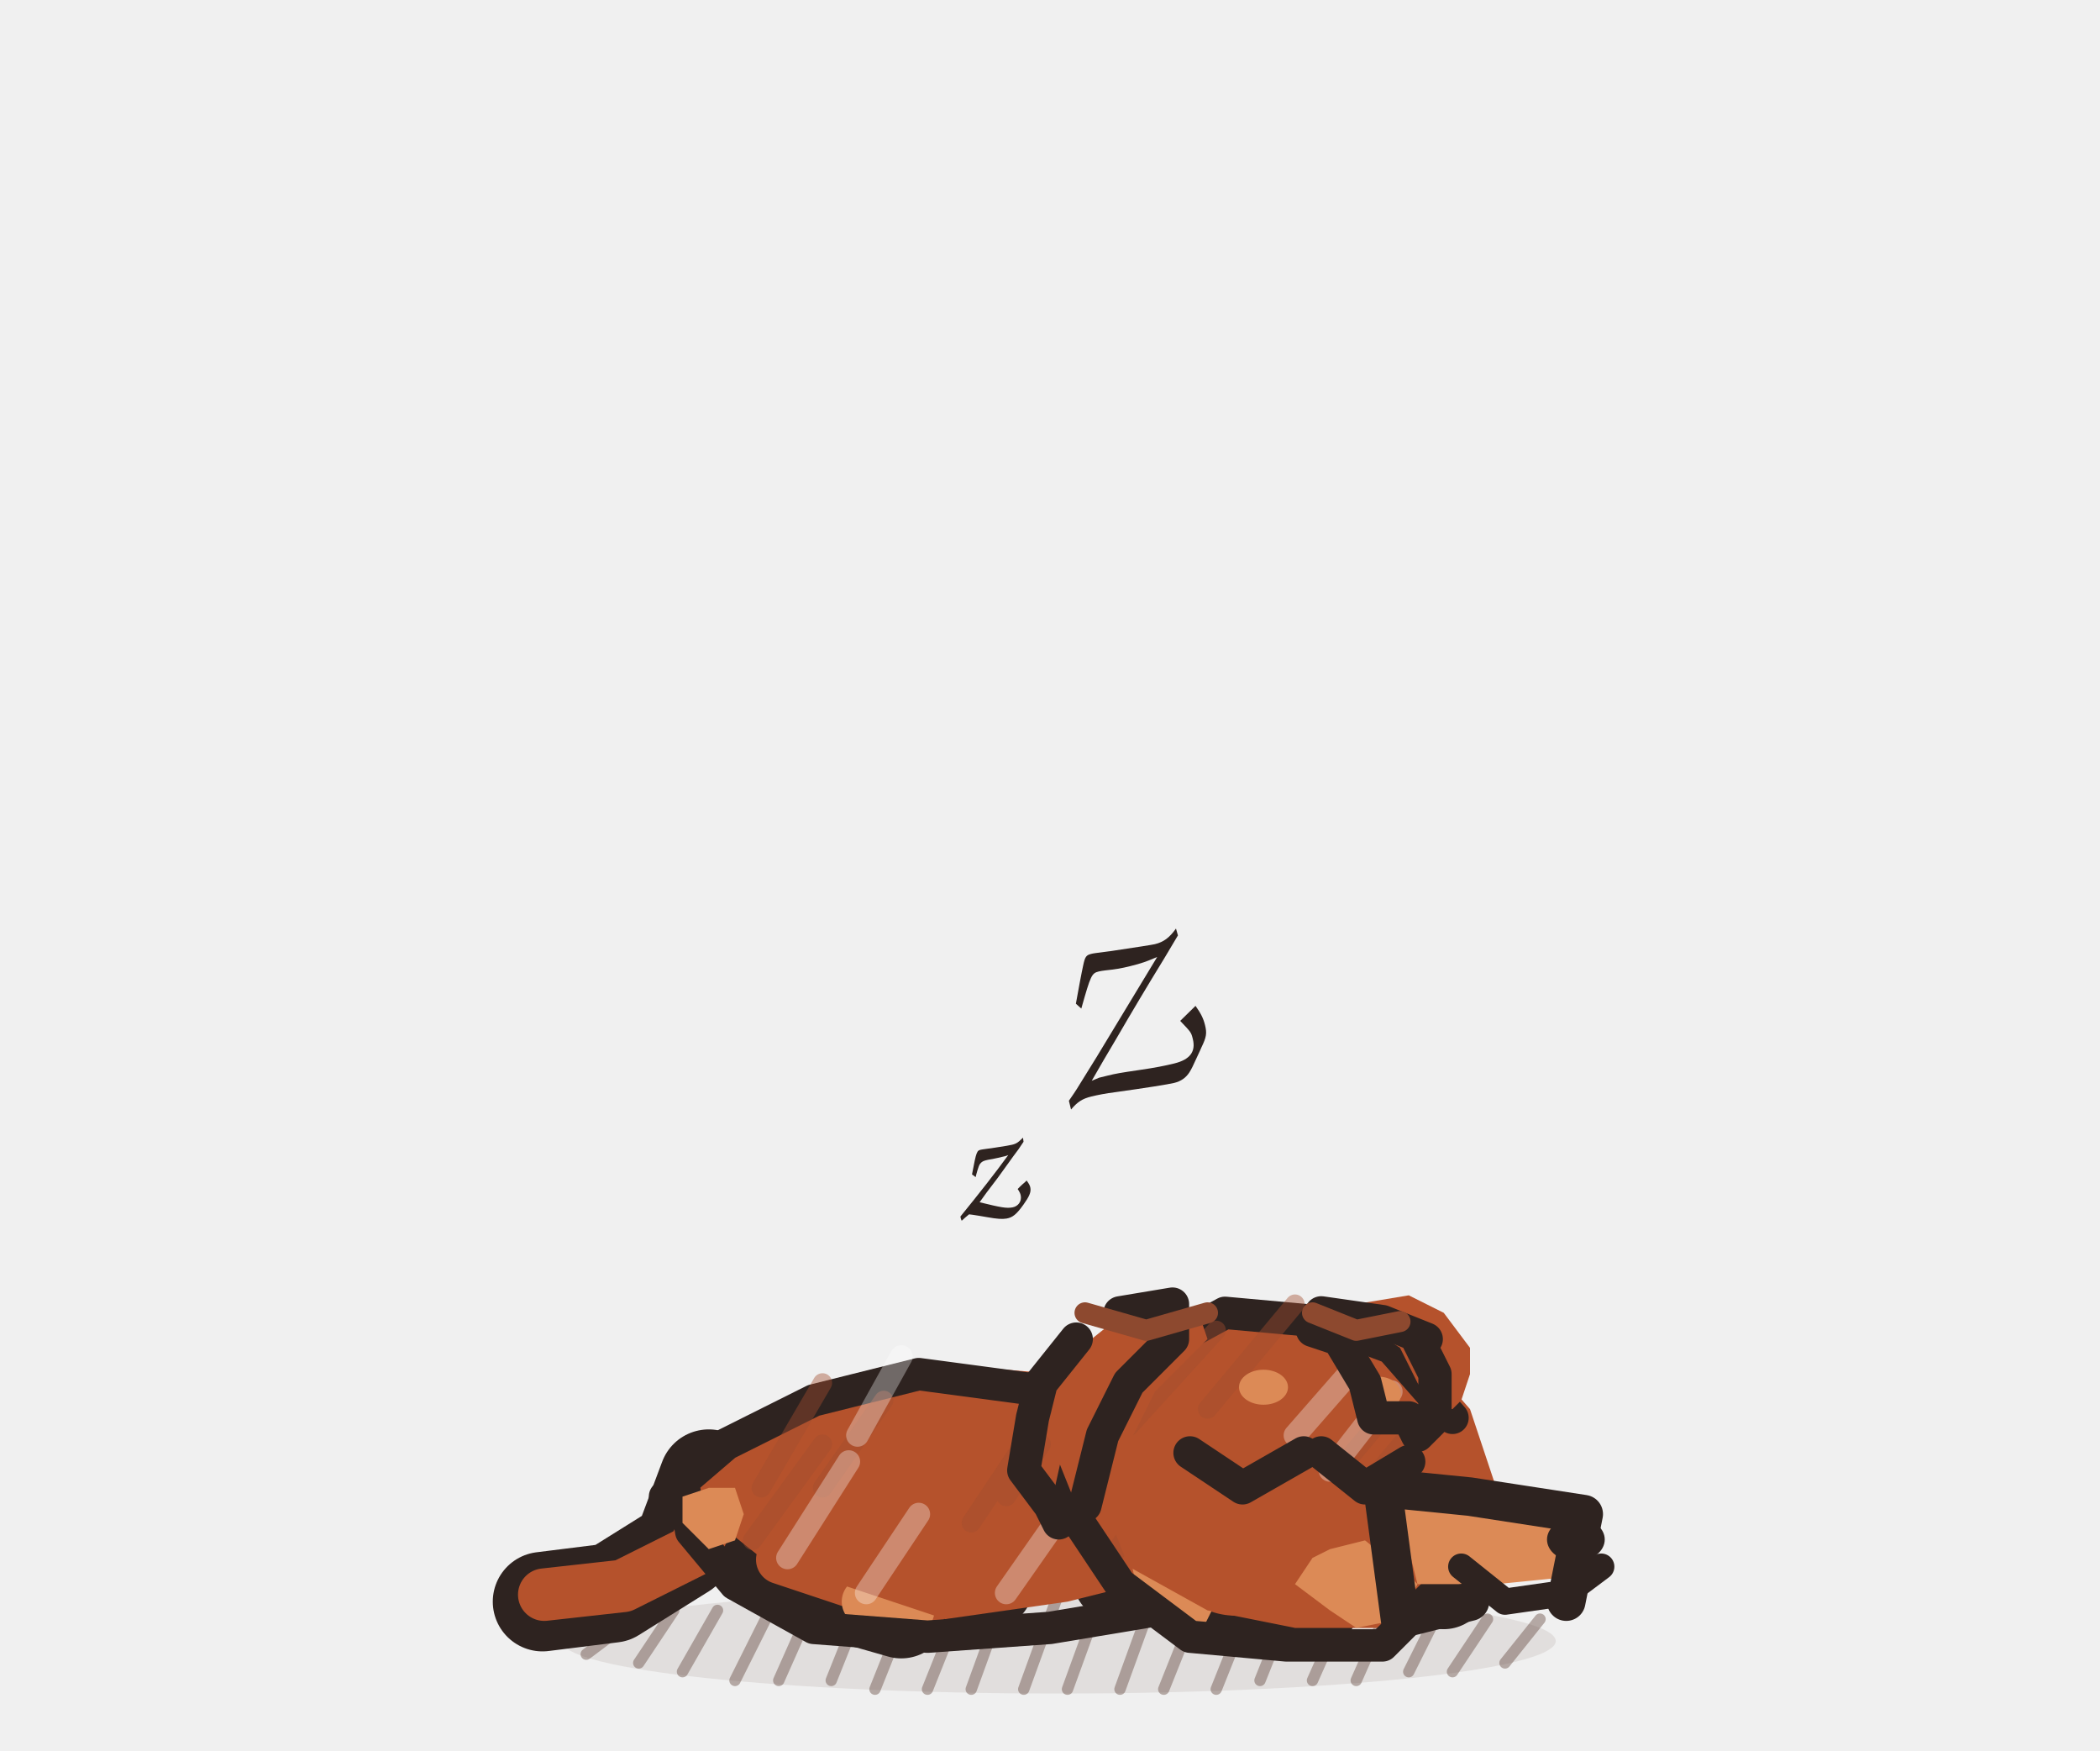
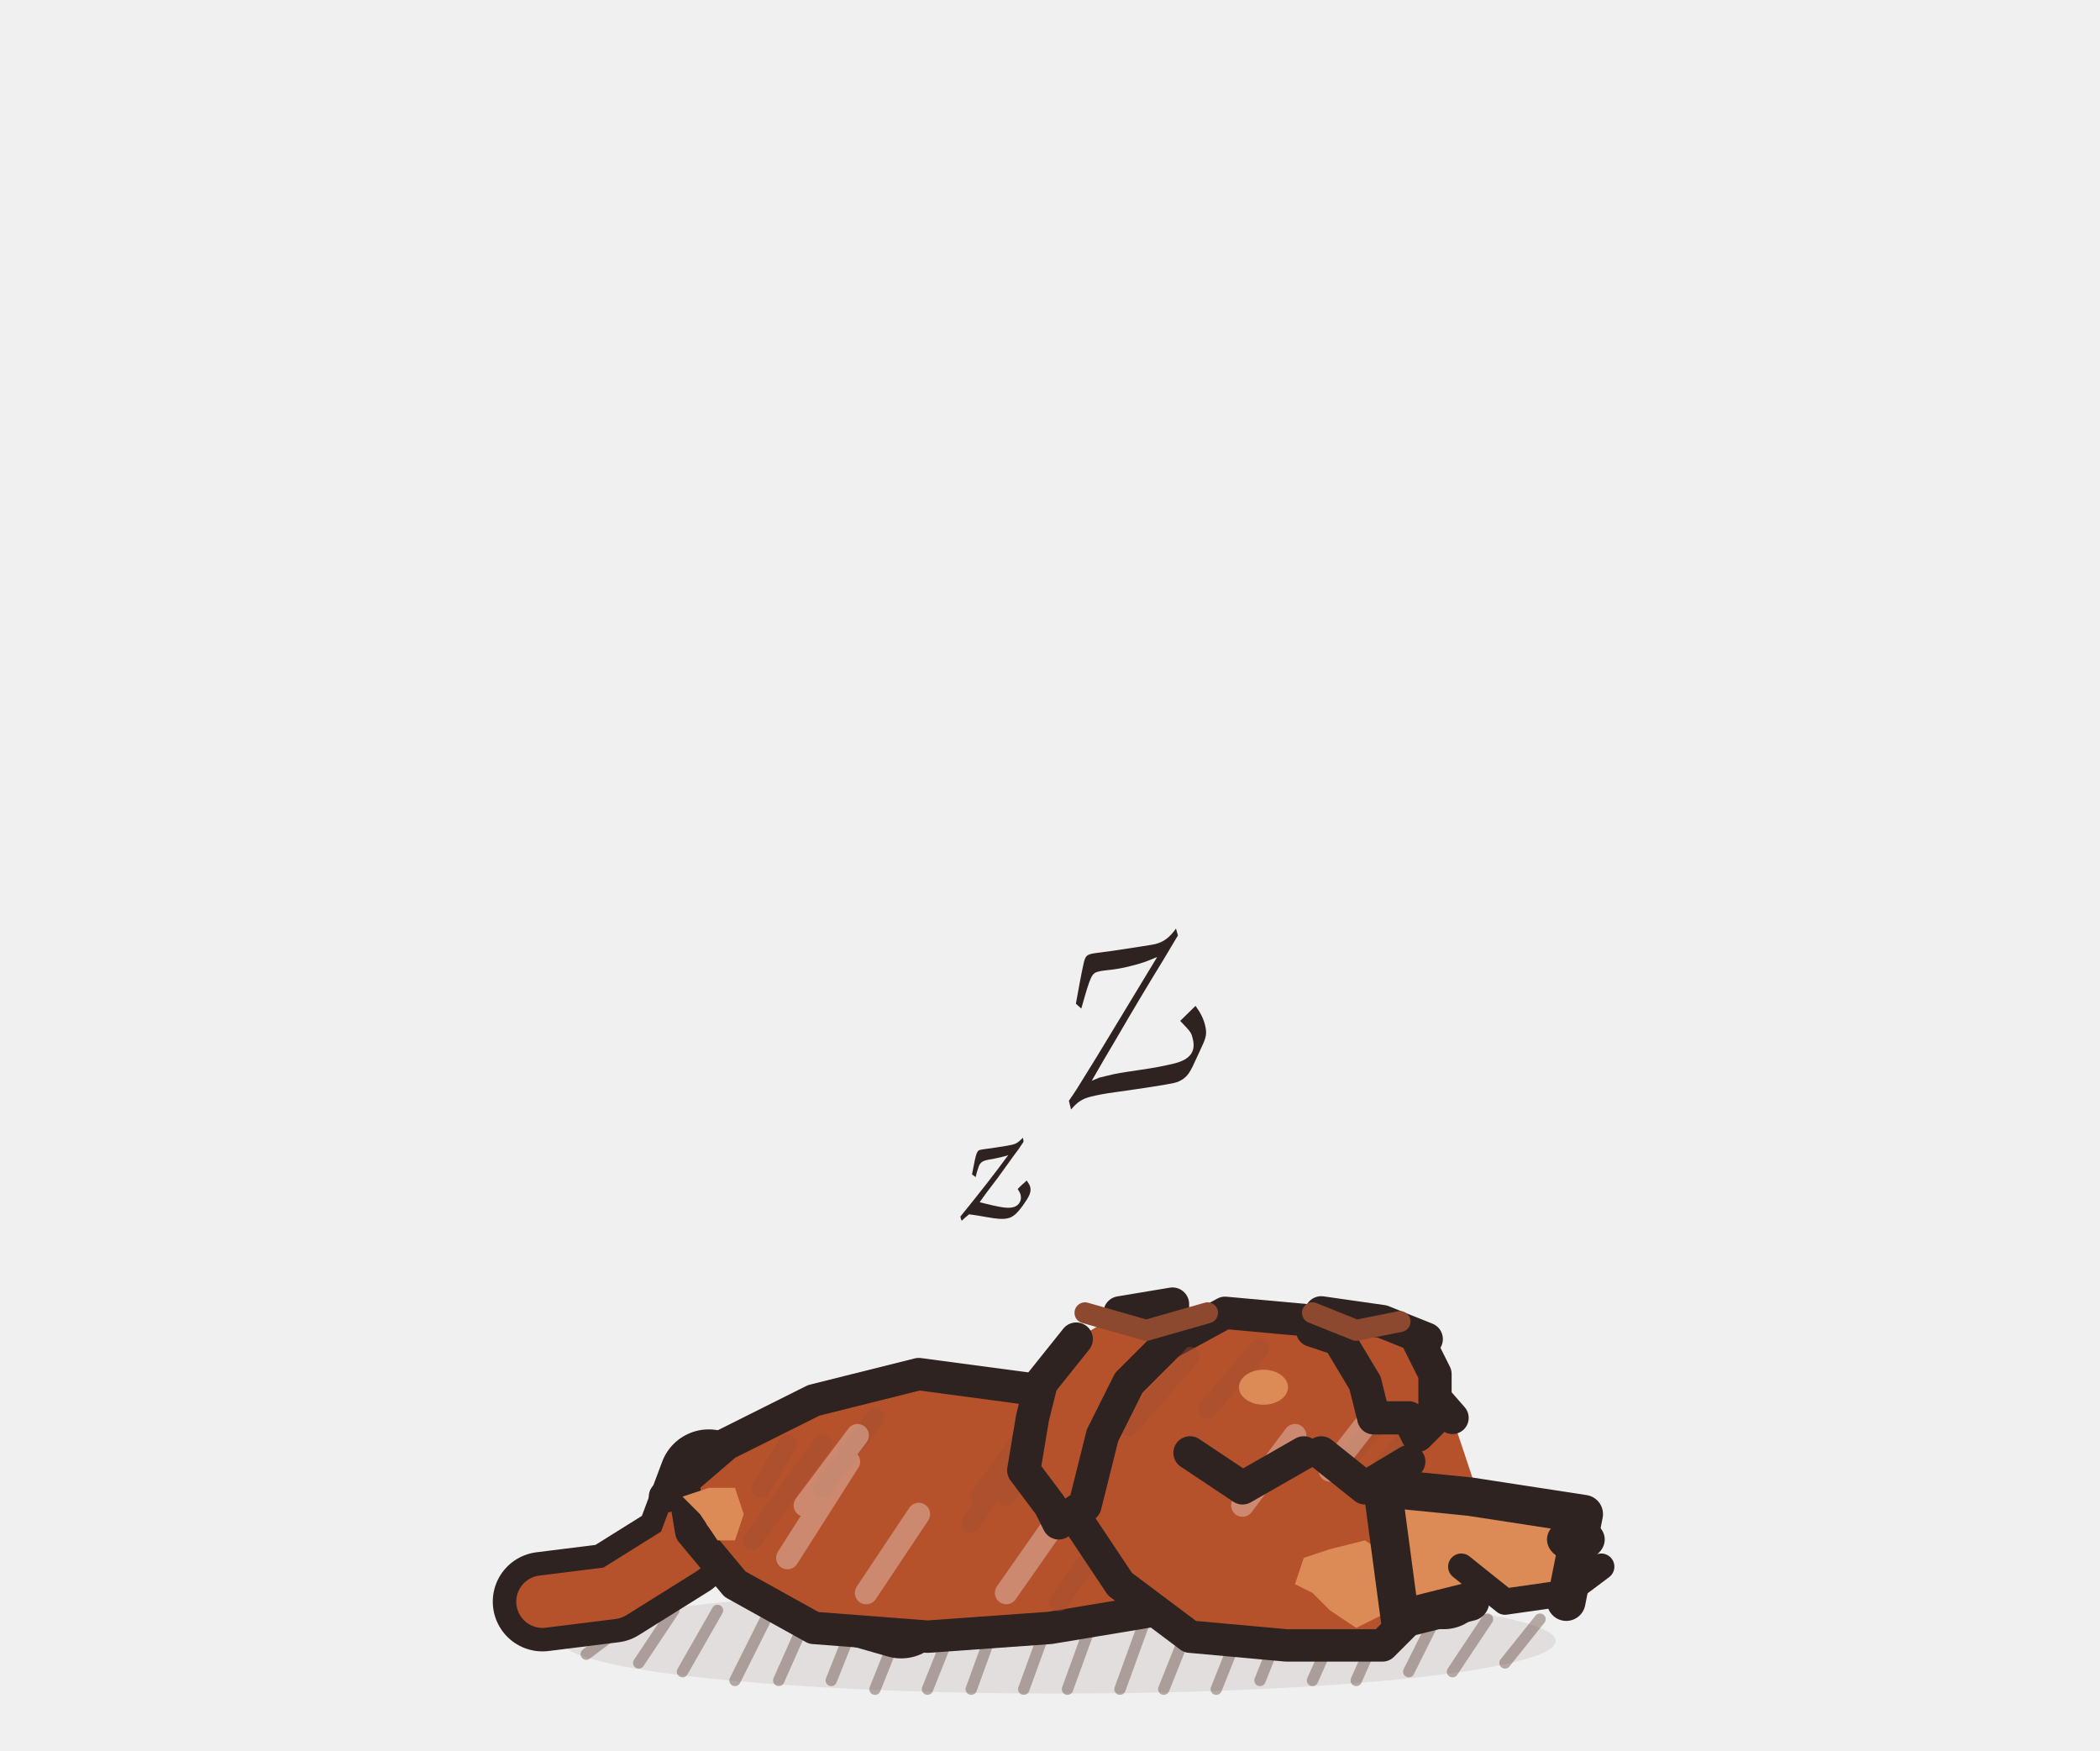
<svg xmlns="http://www.w3.org/2000/svg" width="240" height="200" class="pa-dog pa-pose-sleep" viewBox="0 0 240 200" role="img" aria-label="Jellybean the Miniature Pinscher, sleep">
  <g>
    <ellipse cx="121" cy="187.5" rx="56.8" ry="6" fill="#5B3D32" opacity="0.1" />
    <path d="M67 189l4 -3M73 190l4 -6M78 191l4 -7M84 192l4 -8M89 192l4 -9M95 192l4 -10M100 193l4 -10M106 193l4 -10M111 193l4 -11M117 193l4 -11M122 193l4 -11M128 193l4 -11M133 193l4 -10M139 193l4 -10M144 192l4 -10M150 192l4 -9M155 192l4 -9M161 191l4 -8M166 191l4 -6M172 190l4 -5" stroke="#5B3D32" stroke-width="1.3" stroke-linecap="round" opacity="0.4" fill="none" />
    <g class="pa-d-f0">
      <path d="M81 169L78 177L70 182L62 183" fill="none" stroke="#2E2320" stroke-width="11.365" stroke-linecap="round" stroke-linejoin="round" />
-       <path d="M82 170L78 178L70 182L61 183" fill="none" stroke="#B5522C" stroke-width="6" stroke-linecap="round" stroke-linejoin="round" transform="translate(1.2 -0.8)" />
+       <path d="M81 169L78 177L70 182L62 183" fill="none" stroke="#B5522C" stroke-width="6" stroke-linecap="round" stroke-linejoin="round" />
      <g class="pa-d-leg pa-d-leg-FH">
        <path d="M100 176L106 179L113 181" fill="none" stroke="#2E2320" stroke-width="10.293" stroke-linecap="round" stroke-linejoin="round" />
-         <path d="M99 176L107 180L113 182" fill="none" stroke="#9c4c2e" stroke-width="4.928" stroke-linecap="round" stroke-linejoin="round" transform="translate(1.2 -0.8)" />
-         <path d="M109 180L114 181" stroke="#b8744c" stroke-width="4.9" stroke-linecap="round" />
+         <path d="M100 176L106 179L113 181" fill="none" stroke="#9c4c2e" stroke-width="4.928" stroke-linecap="round" stroke-linejoin="round" />
+         <path d="M108 179L113 182" fill="none" stroke="#b8744c" stroke-width="4.9" stroke-linecap="round" stroke-linejoin="round" />
      </g>
      <g class="pa-d-leg pa-d-leg-FF">
        <path d="M137 176L145 177L153 179L159 180L165 181" fill="none" stroke="#2E2320" stroke-width="10.293" stroke-linecap="round" stroke-linejoin="round" />
-         <path d="M139 177L145 177L153 178L158 179L165 180" fill="none" stroke="#9c4c2e" stroke-width="4.928" stroke-linecap="round" stroke-linejoin="round" transform="translate(1.2 -0.8)" />
-         <path d="M156 179L166 180" stroke="#b8744c" stroke-width="4.9" stroke-linecap="round" />
+         <path d="M137 176L145 177L153 179L159 180L165 181" fill="none" stroke="#9c4c2e" stroke-width="4.928" stroke-linecap="round" stroke-linejoin="round" />
+         <path d="M155 179L165 181" fill="none" stroke="#b8744c" stroke-width="4.9" stroke-linecap="round" stroke-linejoin="round" />
      </g>
      <g class="pa-d-leg pa-d-leg-NH">
        <path d="M88 179L96 182L103 184" fill="none" stroke="#2E2320" stroke-width="10.965" stroke-linecap="round" stroke-linejoin="round" />
-         <path d="M88 179L97 182L104 185" fill="none" stroke="#B5522C" stroke-width="5.6" stroke-linecap="round" stroke-linejoin="round" transform="translate(1.2 -0.8)" />
-         <path d="M99 183L104 184" stroke="#DC8A56" stroke-width="5.6" stroke-linecap="round" />
+         <path d="M88 179L96 182L103 184" fill="none" stroke="#B5522C" stroke-width="5.6" stroke-linecap="round" stroke-linejoin="round" />
+         <path d="M98 183L103 185" fill="none" stroke="#DC8A56" stroke-width="5.6" stroke-linecap="round" stroke-linejoin="round" />
      </g>
      <g class="pa-d-leg pa-d-leg-NF">
        <path d="M128 180L134 180L139 182L150 183" fill="none" stroke="#2E2320" stroke-width="10.965" stroke-linecap="round" stroke-linejoin="round" />
-         <path d="M127 179L133 181L140 182L150 183" fill="none" stroke="#B5522C" stroke-width="5.6" stroke-linecap="round" stroke-linejoin="round" transform="translate(1.2 -0.8)" />
-         <path d="M143 182L151 183" stroke="#DC8A56" stroke-width="5.6" stroke-linecap="round" />
+         <path d="M128 180L134 180L139 182L150 183" fill="none" stroke="#B5522C" stroke-width="5.6" stroke-linecap="round" stroke-linejoin="round" />
+         <path d="M142 182L150 184" fill="none" stroke="#DC8A56" stroke-width="5.6" stroke-linecap="round" stroke-linejoin="round" />
      </g>
      <path d="M128 169L135 173L140 176" fill="none" stroke="#2E2320" stroke-width="22.165" stroke-linecap="round" stroke-linejoin="round" />
-       <path d="M129 168L134 172L140 177" fill="none" stroke="#B5522C" stroke-width="16.8" stroke-linecap="round" stroke-linejoin="round" transform="translate(1.2 -0.8)" />
-       <path d="M143 171L140 177L134 180L122 183L108 185L96 181L87 178L82 174L81 168L85 163L95 159L109 156L121 157L132 160L138 165Z" fill="#B5522C" />
+       <path d="M128 169L135 173L140 176" fill="none" stroke="#B5522C" stroke-width="16.8" stroke-linecap="round" stroke-linejoin="round" />
+       <path d="M76 171L83 165L93 160L105 157L120 159L129 162L138 167L141 174L139 179L132 184L120 186L106 187L93 186L84 181L79 175Z" fill="#B5522C" />
      <path d="M76 171L83 165L93 160L105 157L120 159L129 162L138 167L141 174L139 179L132 184L120 186L106 187L93 186L84 181L79 175L78 169" fill="none" stroke="#2E2320" stroke-width="3.7" stroke-linecap="round" stroke-linejoin="round" />
-       <path d="M127 178L132 171M111 174L117 165M94 170L101 160M117 164L122 157M131 169L140 156M115 171L119 165M87 170L94 158M86 176L94 165" stroke="#a14d2d" stroke-width="2.2" stroke-linecap="round" opacity=".42" />
-       <path d="M99 182L105 173M90 178L97 167M115 182L122 172M98 164L103 155" stroke="#fff" stroke-width="2.6" stroke-linecap="round" opacity=".32" />
-       <path d="M128 172L138 170L141 179L137 187L130 182Z" fill="#DC8A56" />
-       <path d="M85 173L84 176L81 177L78 174L78 171L81 170L84 170Z" fill="#DC8A56" />
-       <path d="M171 170L167 180L159 186L148 186L138 184L129 179L125 169L125 162L130 155L142 149L152 150L161 153L168 161Z" fill="#B5522C" />
+       <path d="M127 178L132 171M111 174L117 165M94 170L100 162M117 164L112 171M131 169L121 183M115 171L119 165M87 170L90 165M86 176L94 165" stroke="#a14d2d" stroke-width="2.2" stroke-linecap="round" opacity=".42" />
+       <path d="M99 182L105 173M90 178L97 167M115 182L122 172M98 164L92 172" stroke="#fff" stroke-width="2.6" stroke-linecap="round" opacity=".32" />
+       <path d="M128 171L131 171L134 170L137 170L138 172L139 174L139 176L138 177L137 178L135 180L132 182L132 182L131 183L130 182L129 179L129 177L128 174Z" fill="#DC8A56" />
+       <path d="M85 173L84 176L82 176L80 173L78 171L81 170L84 170Z" fill="#DC8A56" />
+       <path d="M170 174L166 180L158 188L147 188L136 187L128 181L122 172L124 163L129 156L140 150L151 151L159 154L166 162Z" fill="#B5522C" />
      <path d="M170 174L166 180L158 188L147 188L136 187L128 181L122 172L124 163L129 156L140 150L151 151L159 154L166 162" fill="none" stroke="#2E2320" stroke-width="3.7" stroke-linecap="round" stroke-linejoin="round" />
-       <path d="M156 170L161 164M129 163L139 152M153 168L158 162M138 161L148 149" stroke="#a14d2d" stroke-width="2.2" stroke-linecap="round" opacity=".42" />
-       <path d="M152 168L159 159M148 164L155 156" stroke="#fff" stroke-width="2.6" stroke-linecap="round" opacity=".32" />
+       <path d="M156 170L161 164M129 163L136 155M153 168L158 162M138 161L144 154" stroke="#a14d2d" stroke-width="2.2" stroke-linecap="round" opacity=".42" />
+       <path d="M152 168L159 159M148 164L142 172" stroke="#fff" stroke-width="2.6" stroke-linecap="round" opacity=".32" />
      <ellipse cx="144.4" cy="158.5" rx="2.8" ry="2" fill="#DC8A56" />
      <ellipse cx="157.6" cy="159.3" rx="2.5" ry="2" fill="#DC8A56" />
-       <path d="M162 181L160 185L155 186L152 184L148 181L150 178L152 177L156 176L161 180Z" fill="#DC8A56" />
-       <path d="M159 169L170 171L182 172L181 180L171 181L162 181Z" fill="#DC8A56" />
+       <path d="M162 181L161 183L159 184L155 186L152 184L150 182L148 181L149 178L152 177L156 176L159 178L161 180Z" fill="#DC8A56" />
+       <path d="M168 183L160 185L158 170L168 171L181 173L179 183Z" fill="#DC8A56" />
      <path d="M168 183L160 185L158 170L168 171L181 173L179 183" fill="none" stroke="#2E2320" stroke-width="4.4" stroke-linecap="round" stroke-linejoin="round" />
      <path d="M136 166L142 170L149 166" fill="none" stroke="#2E2320" stroke-width="3.8" stroke-linecap="round" stroke-linejoin="round" />
      <path d="M151 166L156 170L161 167" fill="none" stroke="#2E2320" stroke-width="3.8" stroke-linecap="round" stroke-linejoin="round" />
      <ellipse cx="180.1" cy="175.9" rx="3.3" ry="2.5" fill="#2E2320" />
      <path d="M167 179L172 183L179 182L183 179" fill="none" stroke="#2E2320" stroke-width="3" stroke-linecap="round" stroke-linejoin="round" />
-       <path d="M137 150L130 149L126 152L121 156L120 160L121 167L123 172L124 172L126 170L129 165L132 159L138 153Z" fill="#B5522C" />
+       <path d="M123 153L119 158L118 162L117 168L120 172L121 174L124 172L126 164L129 158L134 153L134 149L128 150Z" fill="#B5522C" />
      <path d="M123 153L119 158L118 162L117 168L120 172L121 174L124 172L126 164L129 158L134 153L134 149L128 150" fill="none" stroke="#2E2320" stroke-width="3.8" stroke-linecap="round" stroke-linejoin="round" />
      <path d="M138 150L131 152L124 150" fill="none" stroke="#8d492f" stroke-width="2.4" stroke-linecap="round" stroke-linejoin="round" />
-       <path d="M155 149L161 148L165 150L168 154L168 157L167 160L166 161L164 161L162 158L160 154L157 152L155 150Z" fill="#B5522C" />
+       <path d="M162 153L164 157L164 158L164 162L162 164L161 162L157 162L156 158L153 153L150 152L151 150L158 151Z" fill="#B5522C" />
      <path d="M162 153L164 157L164 158L164 162L162 164L161 162L157 162L156 158L153 153L150 152L151 150L158 151L163 153" fill="none" stroke="#2E2320" stroke-width="3.8" stroke-linecap="round" stroke-linejoin="round" />
      <path d="M150 150L155 152L160 151" fill="none" stroke="#8d492f" stroke-width="2.4" stroke-linecap="round" stroke-linejoin="round" />
      <text x="109" y="140" transform="rotate(-9.8 109 140)" font-family="'Gloria Hallelujah',cursive" font-size="20" fill="#2E2320">z</text>
      <text x="120.6" y="126.7" transform="rotate(-13.8 120.6 126.7)" font-family="'Gloria Hallelujah',cursive" font-size="28" fill="#2E2320">Z</text>
    </g>
  </g>
</svg>
